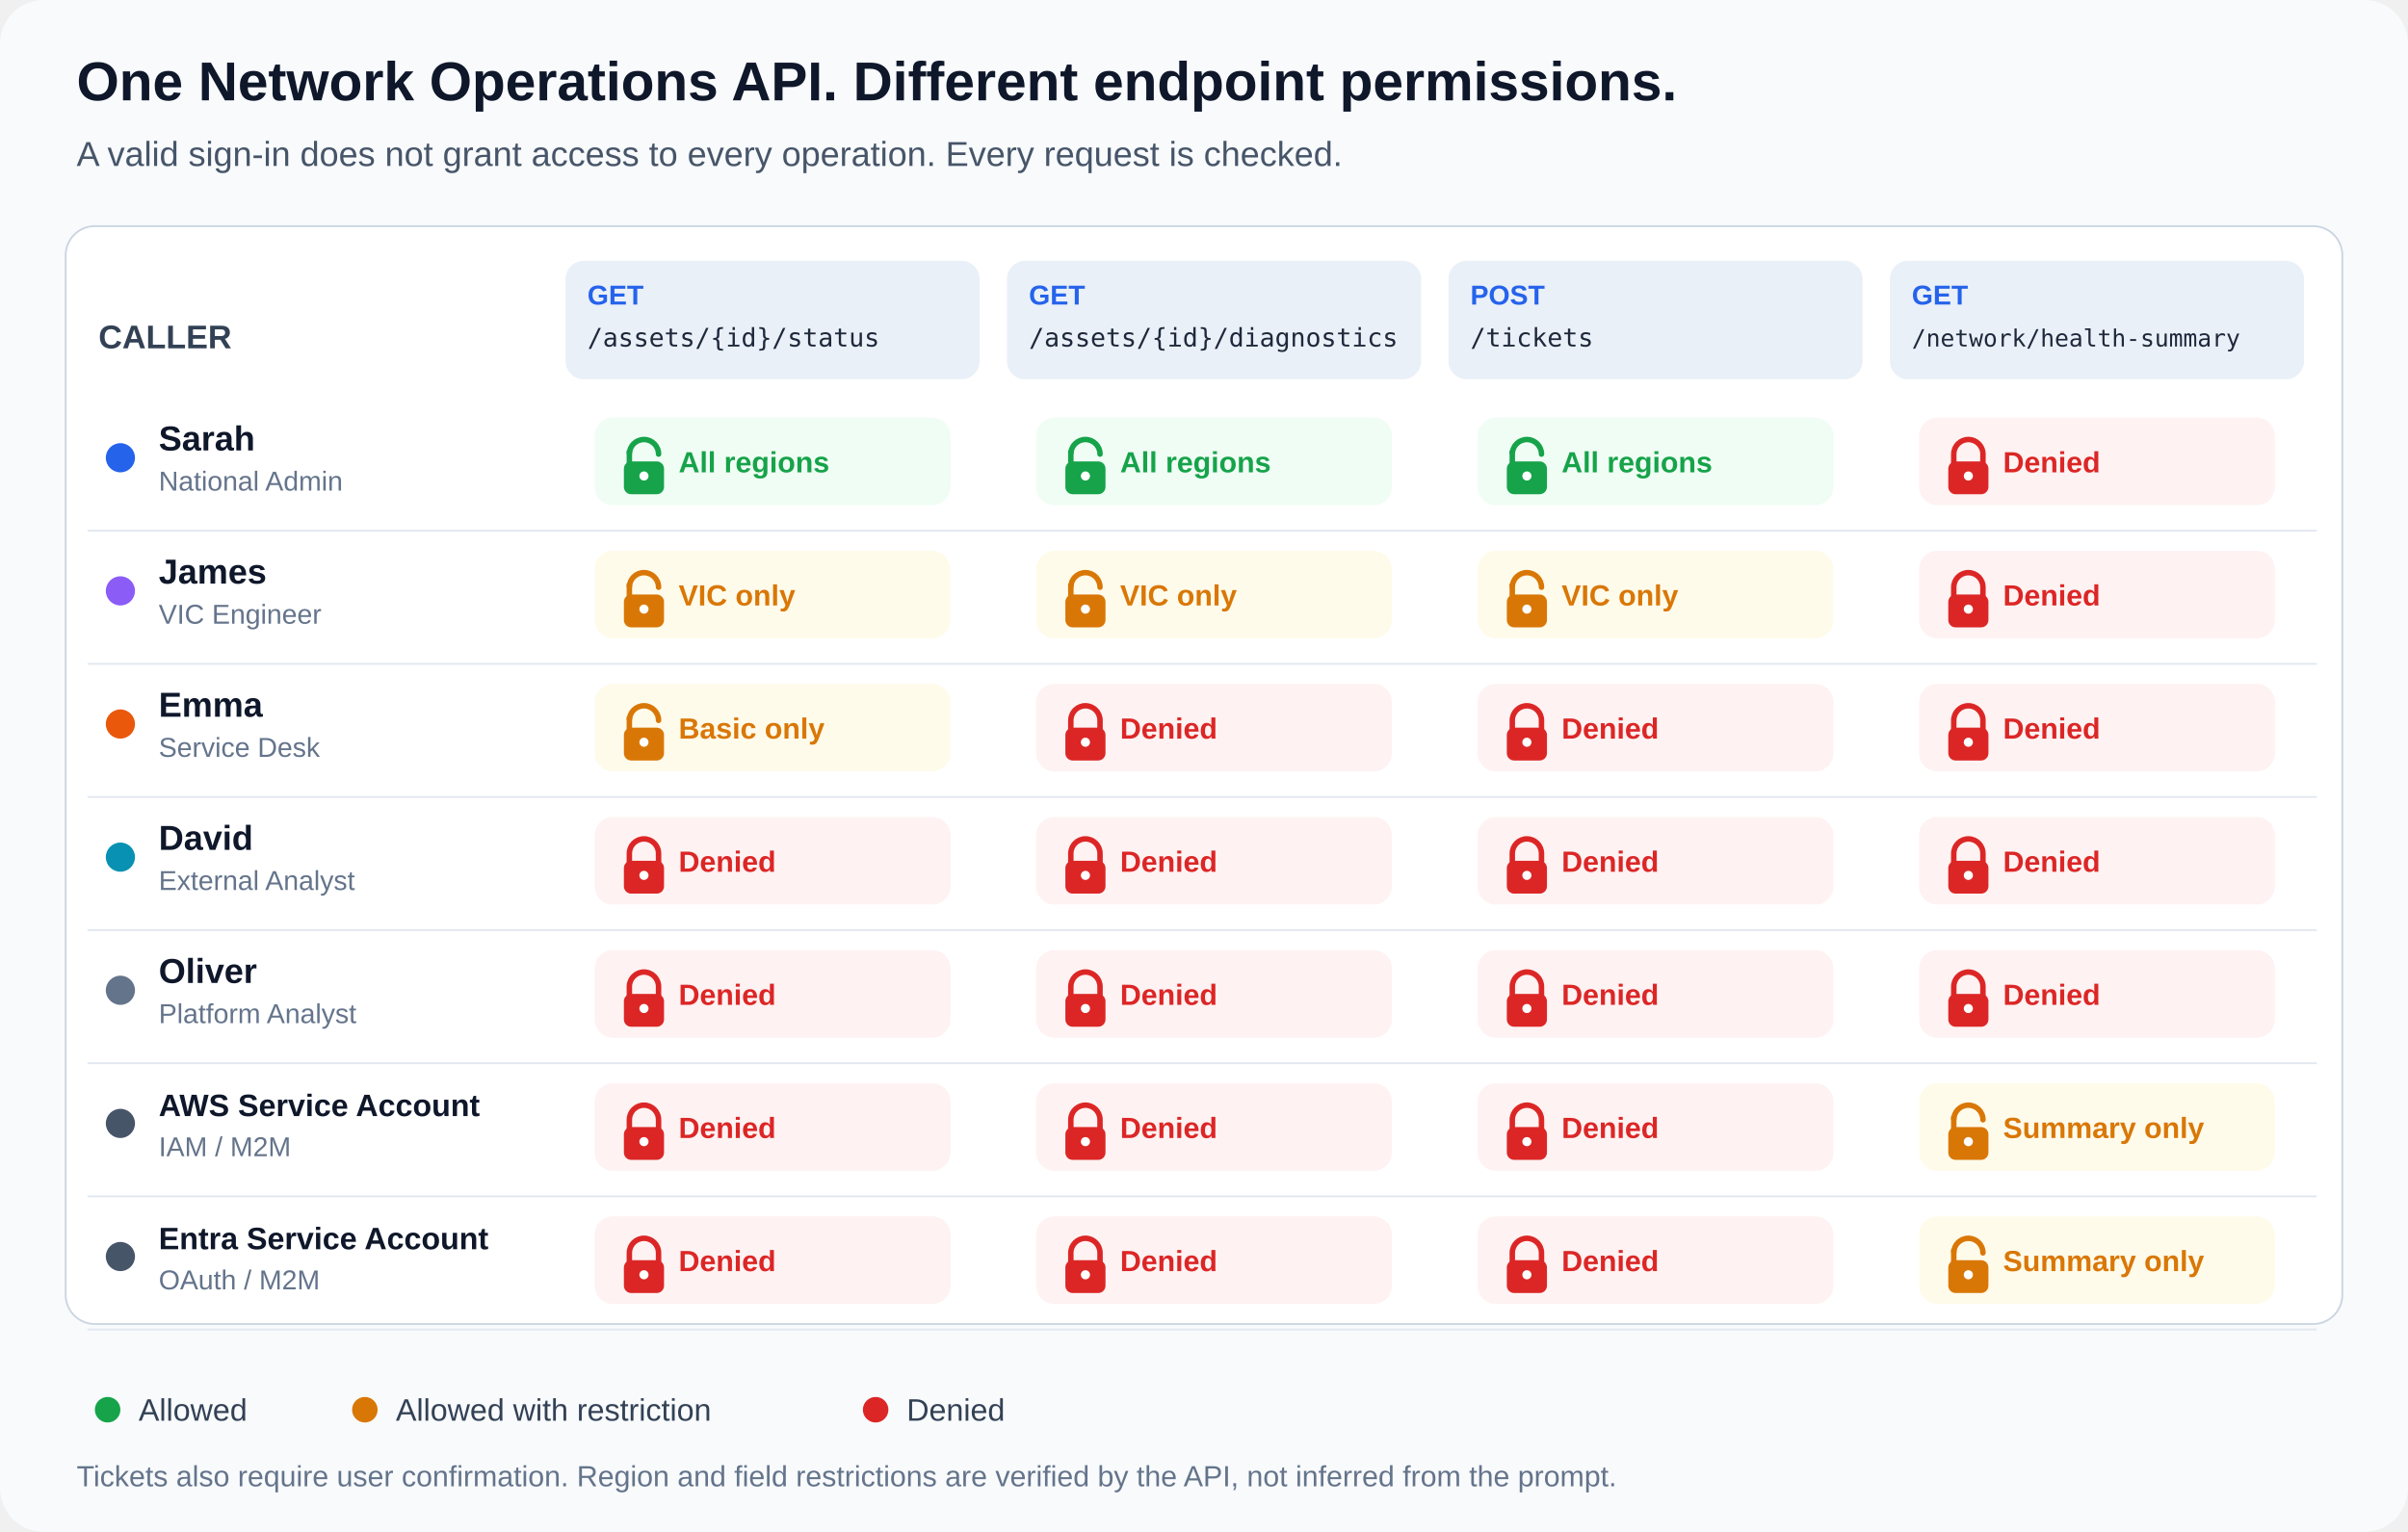
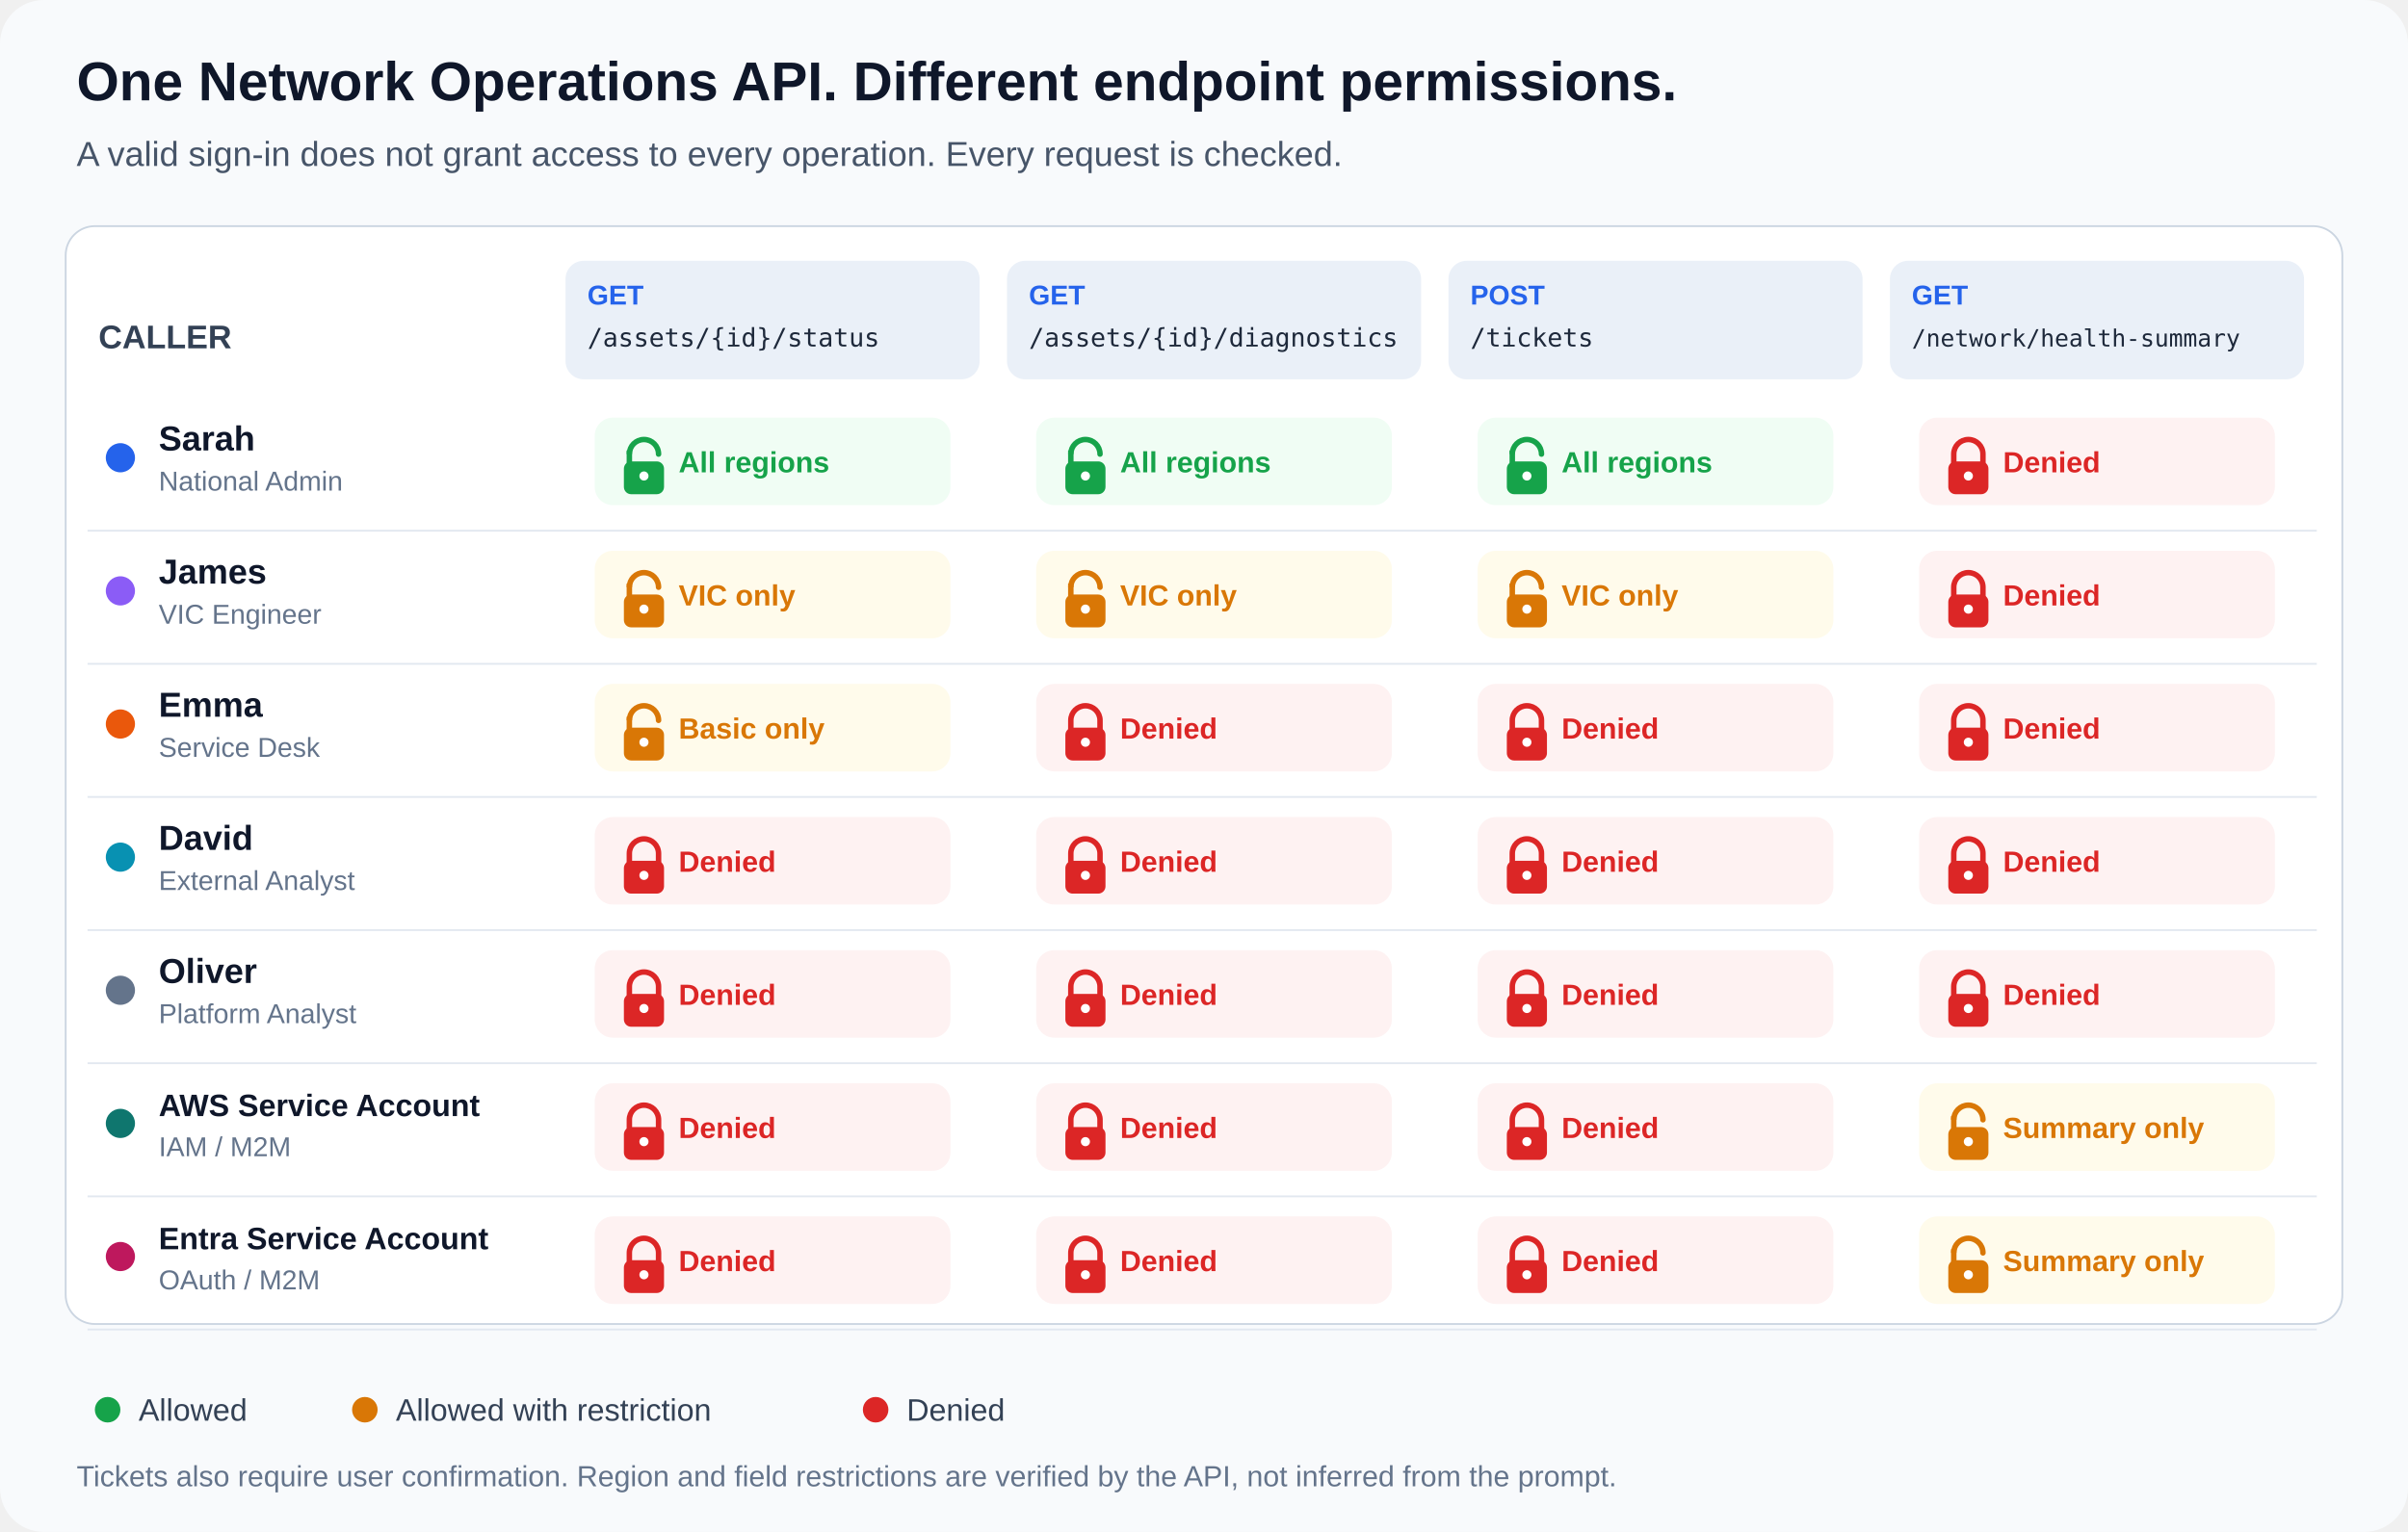
<svg xmlns="http://www.w3.org/2000/svg" width="1320" height="840" viewBox="0 0 1320 840" role="img" aria-labelledby="title desc">
  <rect width="1320" height="840" rx="24" fill="#f8fafc" />
  <text x="42" y="55" font-family="Arial,sans-serif" font-size="30" font-weight="700" fill="#0f172a">One Network Operations API. Different endpoint permissions.</text>
  <text x="42" y="91" font-family="Arial,sans-serif" font-size="19" fill="#475569">A valid sign-in does not grant access to every operation. Every request is checked.</text>
  <rect x="36" y="124" width="1248" height="602" rx="16" fill="#ffffff" stroke="#cbd5e1" />
  <text x="54" y="191" font-family="Arial,sans-serif" font-size="18" font-weight="700" fill="#334155">CALLER</text>
  <rect x="310" y="143" width="227" height="65" rx="10" fill="#eaf0f8" />
  <text x="322" y="167" font-family="Arial,sans-serif" font-size="15" font-weight="700" fill="#2563eb">GET</text>
  <text x="322" y="190" font-family="monospace" font-size="14" fill="#1e293b">/assets/{id}/status</text>
  <rect x="552" y="143" width="227" height="65" rx="10" fill="#eaf0f8" />
  <text x="564" y="167" font-family="Arial,sans-serif" font-size="15" font-weight="700" fill="#2563eb">GET</text>
  <text x="564" y="190" font-family="monospace" font-size="14" fill="#1e293b">/assets/{id}/diagnostics</text>
  <rect x="794" y="143" width="227" height="65" rx="10" fill="#eaf0f8" />
  <text x="806" y="167" font-family="Arial,sans-serif" font-size="15" font-weight="700" fill="#2563eb">POST</text>
  <text x="806" y="190" font-family="monospace" font-size="14" fill="#1e293b">/tickets</text>
  <rect x="1036" y="143" width="227" height="65" rx="10" fill="#eaf0f8" />
  <text x="1048" y="167" font-family="Arial,sans-serif" font-size="15" font-weight="700" fill="#2563eb">GET</text>
  <text x="1048" y="190" font-family="monospace" font-size="13" fill="#1e293b">/network/health-summary</text>
  <line x1="48" y1="291" x2="1270" y2="291" stroke="#e2e8f0" />
  <circle cx="66" cy="251" r="8" fill="#2563eb" />
  <text x="87" y="247" font-family="Arial,sans-serif" font-size="19" font-weight="700" fill="#0f172a">Sarah</text>
  <text x="87" y="269" font-family="Arial,sans-serif" font-size="15" fill="#64748b">National Admin</text>
  <rect x="326" y="229" width="195" height="48" rx="10" fill="#f0fdf4" />
  <path d="M 345 254 V 249 a 8 8 0 0 1 16 0 " fill="none" stroke="#16a34a" stroke-width="3" stroke-linecap="round" />
  <path d="M 345 249 v -2" stroke="#16a34a" stroke-width="3" />
  <rect x="342" y="253" width="22" height="18" rx="4" fill="#16a34a" />
  <circle cx="353" cy="261" r="2.5" fill="white" />
  <text x="372" y="259" font-family="Arial,sans-serif" font-size="16" font-weight="700" fill="#16a34a">All regions</text>
  <rect x="568" y="229" width="195" height="48" rx="10" fill="#f0fdf4" />
  <path d="M 587 254 V 249 a 8 8 0 0 1 16 0 " fill="none" stroke="#16a34a" stroke-width="3" stroke-linecap="round" />
  <path d="M 587 249 v -2" stroke="#16a34a" stroke-width="3" />
  <rect x="584" y="253" width="22" height="18" rx="4" fill="#16a34a" />
  <circle cx="595" cy="261" r="2.5" fill="white" />
  <text x="614" y="259" font-family="Arial,sans-serif" font-size="16" font-weight="700" fill="#16a34a">All regions</text>
  <rect x="810" y="229" width="195" height="48" rx="10" fill="#f0fdf4" />
  <path d="M 829 254 V 249 a 8 8 0 0 1 16 0 " fill="none" stroke="#16a34a" stroke-width="3" stroke-linecap="round" />
  <path d="M 829 249 v -2" stroke="#16a34a" stroke-width="3" />
  <rect x="826" y="253" width="22" height="18" rx="4" fill="#16a34a" />
  <circle cx="837" cy="261" r="2.5" fill="white" />
  <text x="856" y="259" font-family="Arial,sans-serif" font-size="16" font-weight="700" fill="#16a34a">All regions</text>
  <rect x="1052" y="229" width="195" height="48" rx="10" fill="#fef2f2" />
  <path d="M 1071 254 V 249 a 8 8 0 0 1 16 0 v 5" fill="none" stroke="#dc2626" stroke-width="3" stroke-linecap="round" />
  <rect x="1068" y="253" width="22" height="18" rx="4" fill="#dc2626" />
  <circle cx="1079" cy="261" r="2.5" fill="white" />
  <text x="1098" y="259" font-family="Arial,sans-serif" font-size="16" font-weight="700" fill="#dc2626">Denied</text>
  <line x1="48" y1="364" x2="1270" y2="364" stroke="#e2e8f0" />
  <circle cx="66" cy="324" r="8" fill="#8b5cf6" />
  <text x="87" y="320" font-family="Arial,sans-serif" font-size="19" font-weight="700" fill="#0f172a">James</text>
  <text x="87" y="342" font-family="Arial,sans-serif" font-size="15" fill="#64748b">VIC Engineer</text>
  <rect x="326" y="302" width="195" height="48" rx="10" fill="#fffbeb" />
  <path d="M 345 327 V 322 a 8 8 0 0 1 16 0 " fill="none" stroke="#d97706" stroke-width="3" stroke-linecap="round" />
  <path d="M 345 322 v -2" stroke="#d97706" stroke-width="3" />
  <rect x="342" y="326" width="22" height="18" rx="4" fill="#d97706" />
  <circle cx="353" cy="334" r="2.5" fill="white" />
  <text x="372" y="332" font-family="Arial,sans-serif" font-size="16" font-weight="700" fill="#d97706">VIC only</text>
  <rect x="568" y="302" width="195" height="48" rx="10" fill="#fffbeb" />
  <path d="M 587 327 V 322 a 8 8 0 0 1 16 0 " fill="none" stroke="#d97706" stroke-width="3" stroke-linecap="round" />
  <path d="M 587 322 v -2" stroke="#d97706" stroke-width="3" />
  <rect x="584" y="326" width="22" height="18" rx="4" fill="#d97706" />
  <circle cx="595" cy="334" r="2.5" fill="white" />
  <text x="614" y="332" font-family="Arial,sans-serif" font-size="16" font-weight="700" fill="#d97706">VIC only</text>
  <rect x="810" y="302" width="195" height="48" rx="10" fill="#fffbeb" />
  <path d="M 829 327 V 322 a 8 8 0 0 1 16 0 " fill="none" stroke="#d97706" stroke-width="3" stroke-linecap="round" />
  <path d="M 829 322 v -2" stroke="#d97706" stroke-width="3" />
  <rect x="826" y="326" width="22" height="18" rx="4" fill="#d97706" />
  <circle cx="837" cy="334" r="2.5" fill="white" />
  <text x="856" y="332" font-family="Arial,sans-serif" font-size="16" font-weight="700" fill="#d97706">VIC only</text>
  <rect x="1052" y="302" width="195" height="48" rx="10" fill="#fef2f2" />
  <path d="M 1071 327 V 322 a 8 8 0 0 1 16 0 v 5" fill="none" stroke="#dc2626" stroke-width="3" stroke-linecap="round" />
  <rect x="1068" y="326" width="22" height="18" rx="4" fill="#dc2626" />
  <circle cx="1079" cy="334" r="2.5" fill="white" />
  <text x="1098" y="332" font-family="Arial,sans-serif" font-size="16" font-weight="700" fill="#dc2626">Denied</text>
  <line x1="48" y1="437" x2="1270" y2="437" stroke="#e2e8f0" />
  <circle cx="66" cy="397" r="8" fill="#ea580c" />
  <text x="87" y="393" font-family="Arial,sans-serif" font-size="19" font-weight="700" fill="#0f172a">Emma</text>
  <text x="87" y="415" font-family="Arial,sans-serif" font-size="15" fill="#64748b">Service Desk</text>
  <rect x="326" y="375" width="195" height="48" rx="10" fill="#fffbeb" />
  <path d="M 345 400 V 395 a 8 8 0 0 1 16 0 " fill="none" stroke="#d97706" stroke-width="3" stroke-linecap="round" />
  <path d="M 345 395 v -2" stroke="#d97706" stroke-width="3" />
  <rect x="342" y="399" width="22" height="18" rx="4" fill="#d97706" />
  <circle cx="353" cy="407" r="2.5" fill="white" />
  <text x="372" y="405" font-family="Arial,sans-serif" font-size="16" font-weight="700" fill="#d97706">Basic only</text>
  <rect x="568" y="375" width="195" height="48" rx="10" fill="#fef2f2" />
  <path d="M 587 400 V 395 a 8 8 0 0 1 16 0 v 5" fill="none" stroke="#dc2626" stroke-width="3" stroke-linecap="round" />
  <rect x="584" y="399" width="22" height="18" rx="4" fill="#dc2626" />
  <circle cx="595" cy="407" r="2.5" fill="white" />
  <text x="614" y="405" font-family="Arial,sans-serif" font-size="16" font-weight="700" fill="#dc2626">Denied</text>
  <rect x="810" y="375" width="195" height="48" rx="10" fill="#fef2f2" />
  <path d="M 829 400 V 395 a 8 8 0 0 1 16 0 v 5" fill="none" stroke="#dc2626" stroke-width="3" stroke-linecap="round" />
  <rect x="826" y="399" width="22" height="18" rx="4" fill="#dc2626" />
  <circle cx="837" cy="407" r="2.5" fill="white" />
  <text x="856" y="405" font-family="Arial,sans-serif" font-size="16" font-weight="700" fill="#dc2626">Denied</text>
  <rect x="1052" y="375" width="195" height="48" rx="10" fill="#fef2f2" />
  <path d="M 1071 400 V 395 a 8 8 0 0 1 16 0 v 5" fill="none" stroke="#dc2626" stroke-width="3" stroke-linecap="round" />
  <rect x="1068" y="399" width="22" height="18" rx="4" fill="#dc2626" />
  <circle cx="1079" cy="407" r="2.5" fill="white" />
  <text x="1098" y="405" font-family="Arial,sans-serif" font-size="16" font-weight="700" fill="#dc2626">Denied</text>
  <line x1="48" y1="510" x2="1270" y2="510" stroke="#e2e8f0" />
  <circle cx="66" cy="470" r="8" fill="#0891b2" />
  <text x="87" y="466" font-family="Arial,sans-serif" font-size="19" font-weight="700" fill="#0f172a">David</text>
  <text x="87" y="488" font-family="Arial,sans-serif" font-size="15" fill="#64748b">External Analyst</text>
  <rect x="326" y="448" width="195" height="48" rx="10" fill="#fef2f2" />
  <path d="M 345 473 V 468 a 8 8 0 0 1 16 0 v 5" fill="none" stroke="#dc2626" stroke-width="3" stroke-linecap="round" />
  <rect x="342" y="472" width="22" height="18" rx="4" fill="#dc2626" />
  <circle cx="353" cy="480" r="2.5" fill="white" />
  <text x="372" y="478" font-family="Arial,sans-serif" font-size="16" font-weight="700" fill="#dc2626">Denied</text>
  <rect x="568" y="448" width="195" height="48" rx="10" fill="#fef2f2" />
  <path d="M 587 473 V 468 a 8 8 0 0 1 16 0 v 5" fill="none" stroke="#dc2626" stroke-width="3" stroke-linecap="round" />
  <rect x="584" y="472" width="22" height="18" rx="4" fill="#dc2626" />
  <circle cx="595" cy="480" r="2.5" fill="white" />
  <text x="614" y="478" font-family="Arial,sans-serif" font-size="16" font-weight="700" fill="#dc2626">Denied</text>
  <rect x="810" y="448" width="195" height="48" rx="10" fill="#fef2f2" />
  <path d="M 829 473 V 468 a 8 8 0 0 1 16 0 v 5" fill="none" stroke="#dc2626" stroke-width="3" stroke-linecap="round" />
  <rect x="826" y="472" width="22" height="18" rx="4" fill="#dc2626" />
  <circle cx="837" cy="480" r="2.5" fill="white" />
  <text x="856" y="478" font-family="Arial,sans-serif" font-size="16" font-weight="700" fill="#dc2626">Denied</text>
  <rect x="1052" y="448" width="195" height="48" rx="10" fill="#fef2f2" />
  <path d="M 1071 473 V 468 a 8 8 0 0 1 16 0 v 5" fill="none" stroke="#dc2626" stroke-width="3" stroke-linecap="round" />
  <rect x="1068" y="472" width="22" height="18" rx="4" fill="#dc2626" />
  <circle cx="1079" cy="480" r="2.5" fill="white" />
  <text x="1098" y="478" font-family="Arial,sans-serif" font-size="16" font-weight="700" fill="#dc2626">Denied</text>
  <line x1="48" y1="583" x2="1270" y2="583" stroke="#e2e8f0" />
  <circle cx="66" cy="543" r="8" fill="#64748b" />
  <text x="87" y="539" font-family="Arial,sans-serif" font-size="19" font-weight="700" fill="#0f172a">Oliver</text>
  <text x="87" y="561" font-family="Arial,sans-serif" font-size="15" fill="#64748b">Platform Analyst</text>
  <rect x="326" y="521" width="195" height="48" rx="10" fill="#fef2f2" />
  <path d="M 345 546 V 541 a 8 8 0 0 1 16 0 v 5" fill="none" stroke="#dc2626" stroke-width="3" stroke-linecap="round" />
  <rect x="342" y="545" width="22" height="18" rx="4" fill="#dc2626" />
  <circle cx="353" cy="553" r="2.5" fill="white" />
  <text x="372" y="551" font-family="Arial,sans-serif" font-size="16" font-weight="700" fill="#dc2626">Denied</text>
  <rect x="568" y="521" width="195" height="48" rx="10" fill="#fef2f2" />
  <path d="M 587 546 V 541 a 8 8 0 0 1 16 0 v 5" fill="none" stroke="#dc2626" stroke-width="3" stroke-linecap="round" />
  <rect x="584" y="545" width="22" height="18" rx="4" fill="#dc2626" />
  <circle cx="595" cy="553" r="2.5" fill="white" />
  <text x="614" y="551" font-family="Arial,sans-serif" font-size="16" font-weight="700" fill="#dc2626">Denied</text>
  <rect x="810" y="521" width="195" height="48" rx="10" fill="#fef2f2" />
  <path d="M 829 546 V 541 a 8 8 0 0 1 16 0 v 5" fill="none" stroke="#dc2626" stroke-width="3" stroke-linecap="round" />
  <rect x="826" y="545" width="22" height="18" rx="4" fill="#dc2626" />
  <circle cx="837" cy="553" r="2.5" fill="white" />
  <text x="856" y="551" font-family="Arial,sans-serif" font-size="16" font-weight="700" fill="#dc2626">Denied</text>
  <rect x="1052" y="521" width="195" height="48" rx="10" fill="#fef2f2" />
  <path d="M 1071 546 V 541 a 8 8 0 0 1 16 0 v 5" fill="none" stroke="#dc2626" stroke-width="3" stroke-linecap="round" />
  <rect x="1068" y="545" width="22" height="18" rx="4" fill="#dc2626" />
  <circle cx="1079" cy="553" r="2.5" fill="white" />
  <text x="1098" y="551" font-family="Arial,sans-serif" font-size="16" font-weight="700" fill="#dc2626">Denied</text>
  <line x1="48" y1="656" x2="1270" y2="656" stroke="#e2e8f0" />
-   <circle cx="66" cy="616" r="8" fill="#475569" />
+   <circle cx="66" cy="616" r="8" fill="#0f766e" />
  <text x="87" y="612" font-family="Arial,sans-serif" font-size="17" font-weight="700" fill="#0f172a">AWS Service Account</text>
  <text x="87" y="634" font-family="Arial,sans-serif" font-size="15" fill="#64748b">IAM / M2M</text>
  <rect x="326" y="594" width="195" height="48" rx="10" fill="#fef2f2" />
  <path d="M 345 619 V 614 a 8 8 0 0 1 16 0 v 5" fill="none" stroke="#dc2626" stroke-width="3" stroke-linecap="round" />
  <rect x="342" y="618" width="22" height="18" rx="4" fill="#dc2626" />
  <circle cx="353" cy="626" r="2.5" fill="white" />
  <text x="372" y="624" font-family="Arial,sans-serif" font-size="16" font-weight="700" fill="#dc2626">Denied</text>
  <rect x="568" y="594" width="195" height="48" rx="10" fill="#fef2f2" />
  <path d="M 587 619 V 614 a 8 8 0 0 1 16 0 v 5" fill="none" stroke="#dc2626" stroke-width="3" stroke-linecap="round" />
  <rect x="584" y="618" width="22" height="18" rx="4" fill="#dc2626" />
  <circle cx="595" cy="626" r="2.5" fill="white" />
  <text x="614" y="624" font-family="Arial,sans-serif" font-size="16" font-weight="700" fill="#dc2626">Denied</text>
  <rect x="810" y="594" width="195" height="48" rx="10" fill="#fef2f2" />
  <path d="M 829 619 V 614 a 8 8 0 0 1 16 0 v 5" fill="none" stroke="#dc2626" stroke-width="3" stroke-linecap="round" />
  <rect x="826" y="618" width="22" height="18" rx="4" fill="#dc2626" />
  <circle cx="837" cy="626" r="2.5" fill="white" />
  <text x="856" y="624" font-family="Arial,sans-serif" font-size="16" font-weight="700" fill="#dc2626">Denied</text>
  <rect x="1052" y="594" width="195" height="48" rx="10" fill="#fffbeb" />
  <path d="M 1071 619 V 614 a 8 8 0 0 1 16 0 " fill="none" stroke="#d97706" stroke-width="3" stroke-linecap="round" />
  <path d="M 1071 614 v -2" stroke="#d97706" stroke-width="3" />
  <rect x="1068" y="618" width="22" height="18" rx="4" fill="#d97706" />
  <circle cx="1079" cy="626" r="2.5" fill="white" />
  <text x="1098" y="624" font-family="Arial,sans-serif" font-size="16" font-weight="700" fill="#d97706">Summary only</text>
  <line x1="48" y1="729" x2="1270" y2="729" stroke="#e2e8f0" />
-   <circle cx="66" cy="689" r="8" fill="#475569" />
+   <circle cx="66" cy="689" r="8" fill="#be185d" />
  <text x="87" y="685" font-family="Arial,sans-serif" font-size="17" font-weight="700" fill="#0f172a">Entra Service Account</text>
  <text x="87" y="707" font-family="Arial,sans-serif" font-size="15" fill="#64748b">OAuth / M2M</text>
  <rect x="326" y="667" width="195" height="48" rx="10" fill="#fef2f2" />
  <path d="M 345 692 V 687 a 8 8 0 0 1 16 0 v 5" fill="none" stroke="#dc2626" stroke-width="3" stroke-linecap="round" />
  <rect x="342" y="691" width="22" height="18" rx="4" fill="#dc2626" />
  <circle cx="353" cy="699" r="2.5" fill="white" />
  <text x="372" y="697" font-family="Arial,sans-serif" font-size="16" font-weight="700" fill="#dc2626">Denied</text>
  <rect x="568" y="667" width="195" height="48" rx="10" fill="#fef2f2" />
  <path d="M 587 692 V 687 a 8 8 0 0 1 16 0 v 5" fill="none" stroke="#dc2626" stroke-width="3" stroke-linecap="round" />
  <rect x="584" y="691" width="22" height="18" rx="4" fill="#dc2626" />
  <circle cx="595" cy="699" r="2.5" fill="white" />
  <text x="614" y="697" font-family="Arial,sans-serif" font-size="16" font-weight="700" fill="#dc2626">Denied</text>
  <rect x="810" y="667" width="195" height="48" rx="10" fill="#fef2f2" />
  <path d="M 829 692 V 687 a 8 8 0 0 1 16 0 v 5" fill="none" stroke="#dc2626" stroke-width="3" stroke-linecap="round" />
  <rect x="826" y="691" width="22" height="18" rx="4" fill="#dc2626" />
  <circle cx="837" cy="699" r="2.5" fill="white" />
  <text x="856" y="697" font-family="Arial,sans-serif" font-size="16" font-weight="700" fill="#dc2626">Denied</text>
  <rect x="1052" y="667" width="195" height="48" rx="10" fill="#fffbeb" />
  <path d="M 1071 692 V 687 a 8 8 0 0 1 16 0 " fill="none" stroke="#d97706" stroke-width="3" stroke-linecap="round" />
  <path d="M 1071 687 v -2" stroke="#d97706" stroke-width="3" />
  <rect x="1068" y="691" width="22" height="18" rx="4" fill="#d97706" />
  <circle cx="1079" cy="699" r="2.5" fill="white" />
  <text x="1098" y="697" font-family="Arial,sans-serif" font-size="16" font-weight="700" fill="#d97706">Summary only</text>
  <circle cx="59" cy="773" r="7" fill="#16a34a" />
  <text x="76" y="779" font-family="Arial,sans-serif" font-size="17" fill="#334155">Allowed</text>
  <circle cx="200" cy="773" r="7" fill="#d97706" />
  <text x="217" y="779" font-family="Arial,sans-serif" font-size="17" fill="#334155">Allowed with restriction</text>
  <circle cx="480" cy="773" r="7" fill="#dc2626" />
  <text x="497" y="779" font-family="Arial,sans-serif" font-size="17" fill="#334155">Denied</text>
  <text x="42" y="815" font-family="Arial,sans-serif" font-size="16" fill="#64748b">Tickets also require user confirmation. Region and field restrictions are verified by the API, not inferred from the prompt.</text>
</svg>
